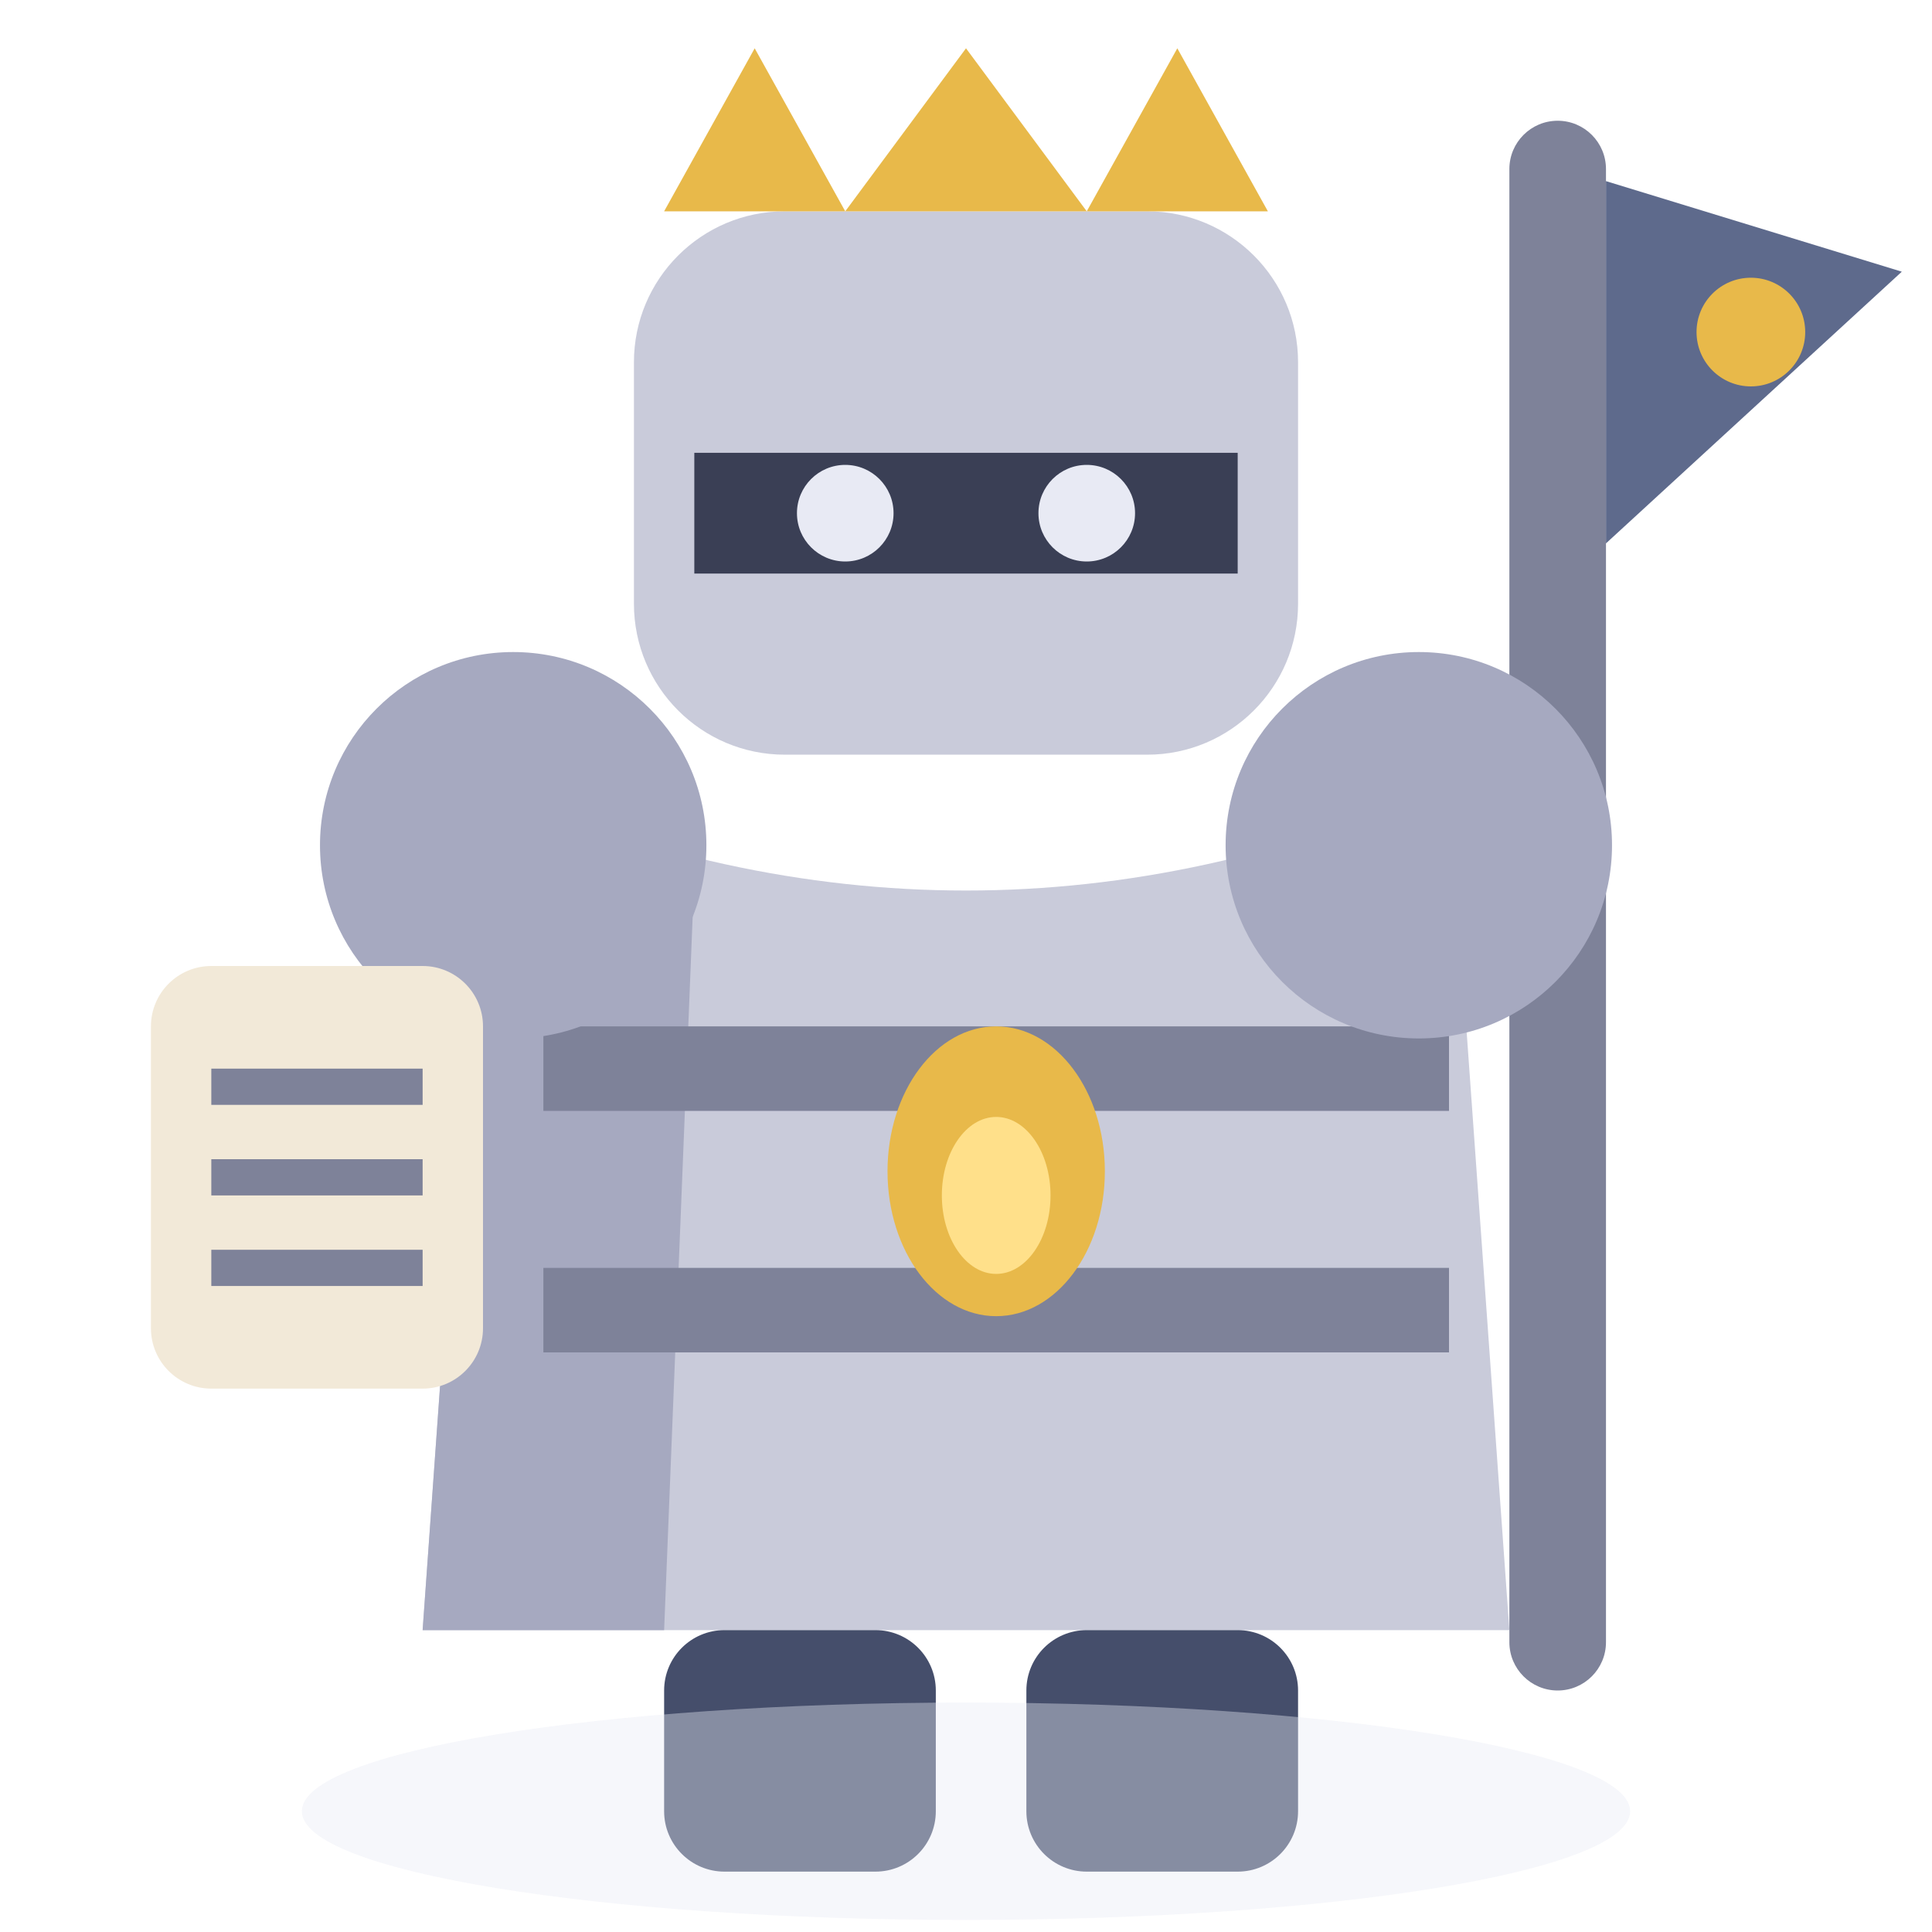
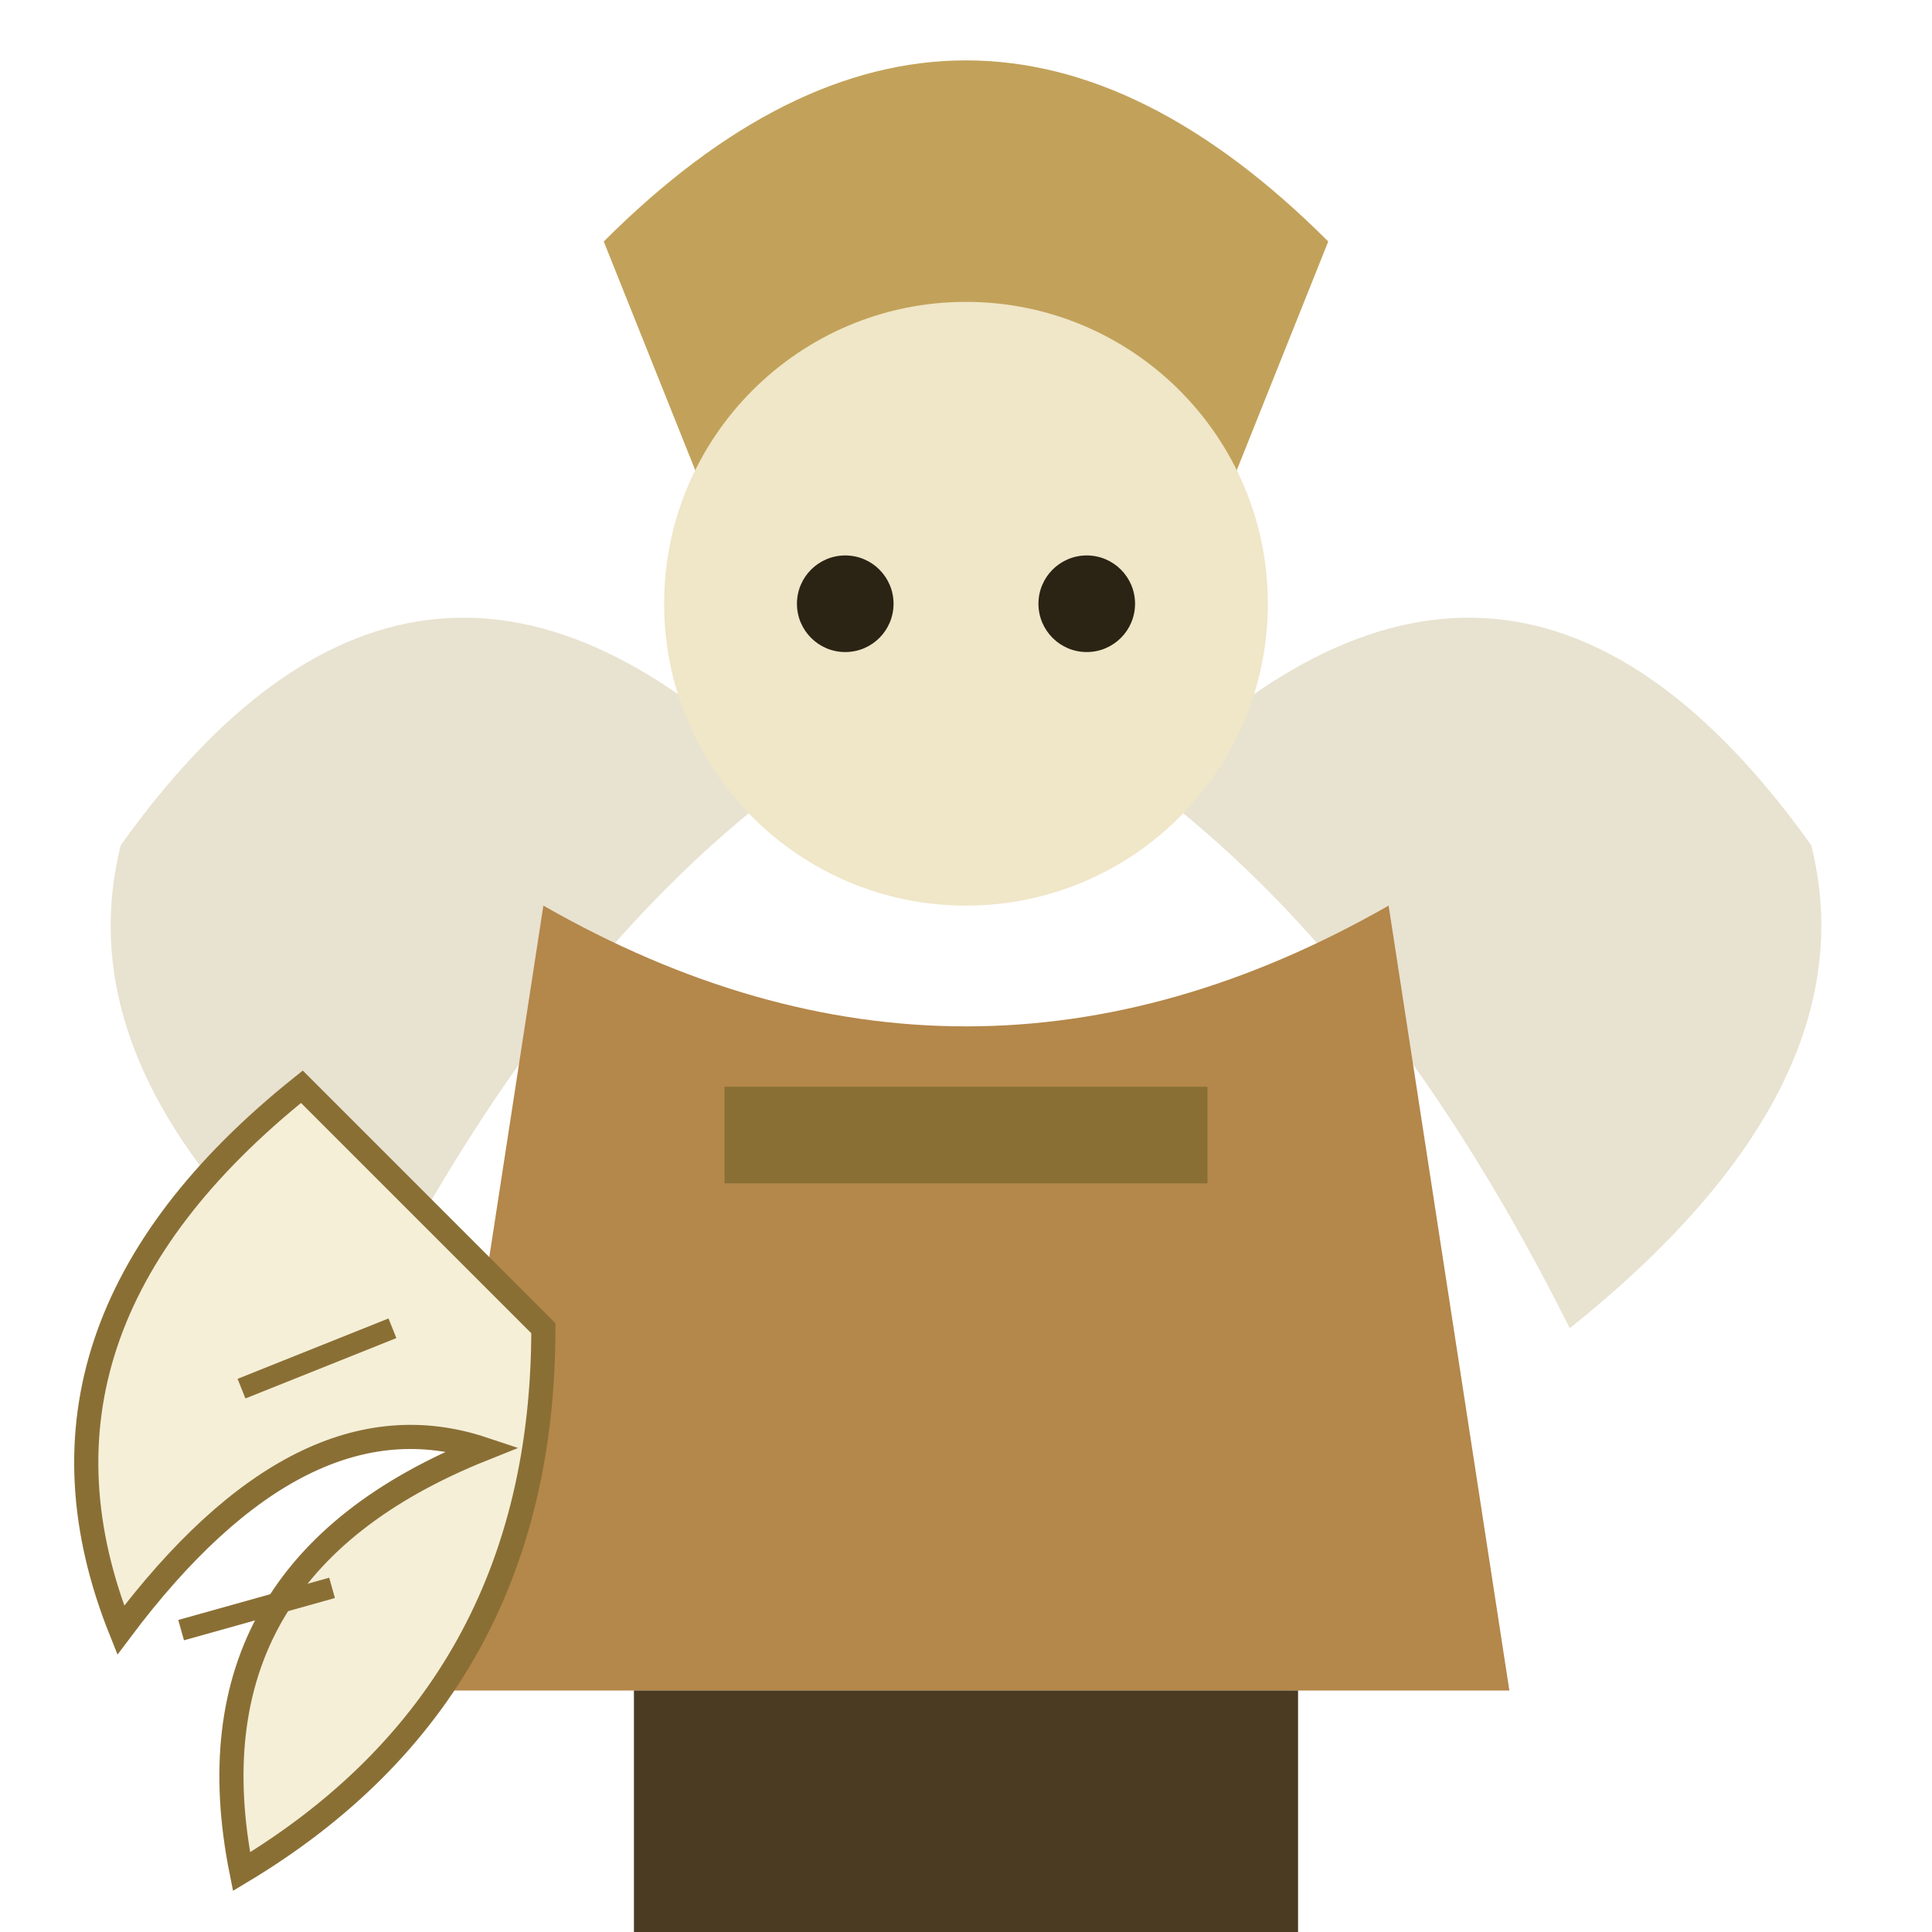
<svg xmlns="http://www.w3.org/2000/svg" viewBox="0 0 32 32">
-   <rect x="25" y="2" width="1.6" height="26" rx="0.8" fill="#7E8299" />
-   <path d="M26.6,3 L31.5,4.5 L26.6,9 Z" fill="#5E6A8C" />
-   <circle cx="29" cy="5.5" r="0.9" fill="#E8B94A" />
-   <rect x="10.5" y="3.5" width="11" height="9" rx="2.5" fill="#C9CBDA" />
-   <path d="M11,3.5 L12.5,0.8 L14,3.5 L16,0.8 L18,3.5 L19.5,0.8 L21,3.5 Z" fill="#E8B94A" />
-   <rect x="11.5" y="7.5" width="9" height="2" fill="#3A3F55" />
-   <circle cx="14" cy="8.5" r="0.8" fill="#E8EAF4" />
-   <circle cx="18" cy="8.5" r="0.8" fill="#E8EAF4" />
-   <path d="M8,13 L7,27 L25,27 L24,13 Q16,16.5 8,13 Z" fill="#C9CBDA" />
-   <path d="M8,13 L7,27 L11,27 L11.5,14.5 Z" fill="#A6A9C0" />
-   <rect x="9" y="17" width="15" height="1.4" fill="#7E8299" />
-   <rect x="9" y="21" width="15" height="1.4" fill="#7E8299" />
-   <ellipse cx="16.5" cy="19.4" rx="1.8" ry="2.4" fill="#E8B94A" />
-   <ellipse cx="16.5" cy="19.8" rx="0.9" ry="1.3" fill="#FFE08A" />
-   <circle cx="8.5" cy="14" r="3.2" fill="#A6A9C0" />
-   <circle cx="23.5" cy="14" r="3.2" fill="#A6A9C0" />
-   <rect x="2.5" y="16" width="5.5" height="7" rx="1" fill="#F2E9D8" />
-   <line x1="3.5" y1="18" x2="7" y2="18" stroke="#7E8299" stroke-width="0.6" />
-   <line x1="3.5" y1="19.5" x2="7" y2="19.5" stroke="#7E8299" stroke-width="0.6" />
-   <line x1="3.5" y1="21" x2="7" y2="21" stroke="#7E8299" stroke-width="0.6" />
-   <rect x="11" y="27" width="4.5" height="4" rx="1" fill="#454E6B" />
-   <rect x="17" y="27" width="4.5" height="4" rx="1" fill="#454E6B" />
-   <ellipse cx="16" cy="30" rx="11" ry="1.8" fill="#E8EAF4" opacity="0.4" />
+   <path d="M2,14 Q7,7 13,13 Q9,16 6,22 Q1,18 2,14 Z" fill="#E8E2D0" />
+   <path d="M30,14 Q25,7 19,13 Q23,16 26,22 Q31,18 30,14 Z" fill="#E8E2D0" />
+   <path d="M10,4 Q16,-2 22,4 L20,9 Q16,6 12,9 Z" fill="#C2A25A" />
+   <circle cx="16" cy="10" r="5" fill="#F0E6C8" />
+   <circle cx="14" cy="10" r="0.8" fill="#2B2415" />
+   <circle cx="18" cy="10" r="0.8" fill="#2B2415" />
+   <path d="M9,15 L7,28 L25,28 L23,15 Q16,19 9,15 Z" fill="#B4874A" />
+   <rect x="12" y="18" width="8" height="1.6" fill="#8A6F35" />
+   <rect x="10.5" y="28" width="5.5" height="4" fill="#4A3B22" />
+   <rect x="16" y="28" width="5.5" height="4" fill="#4A3B22" />
+   <path d="M5,18 Q0,22 2,27 Q5,23 8,24 Q3,26 4,31 Q9,28 9,22 Z" fill="#F5EFD8" stroke="#8A6F35" stroke-width="0.4" />
+   <line x1="4" y1="23" x2="6.5" y2="22" stroke="#8A6F35" stroke-width="0.35" />
+   <line x1="3" y1="27" x2="5.5" y2="26.3" stroke="#8A6F35" stroke-width="0.35" />
</svg>
